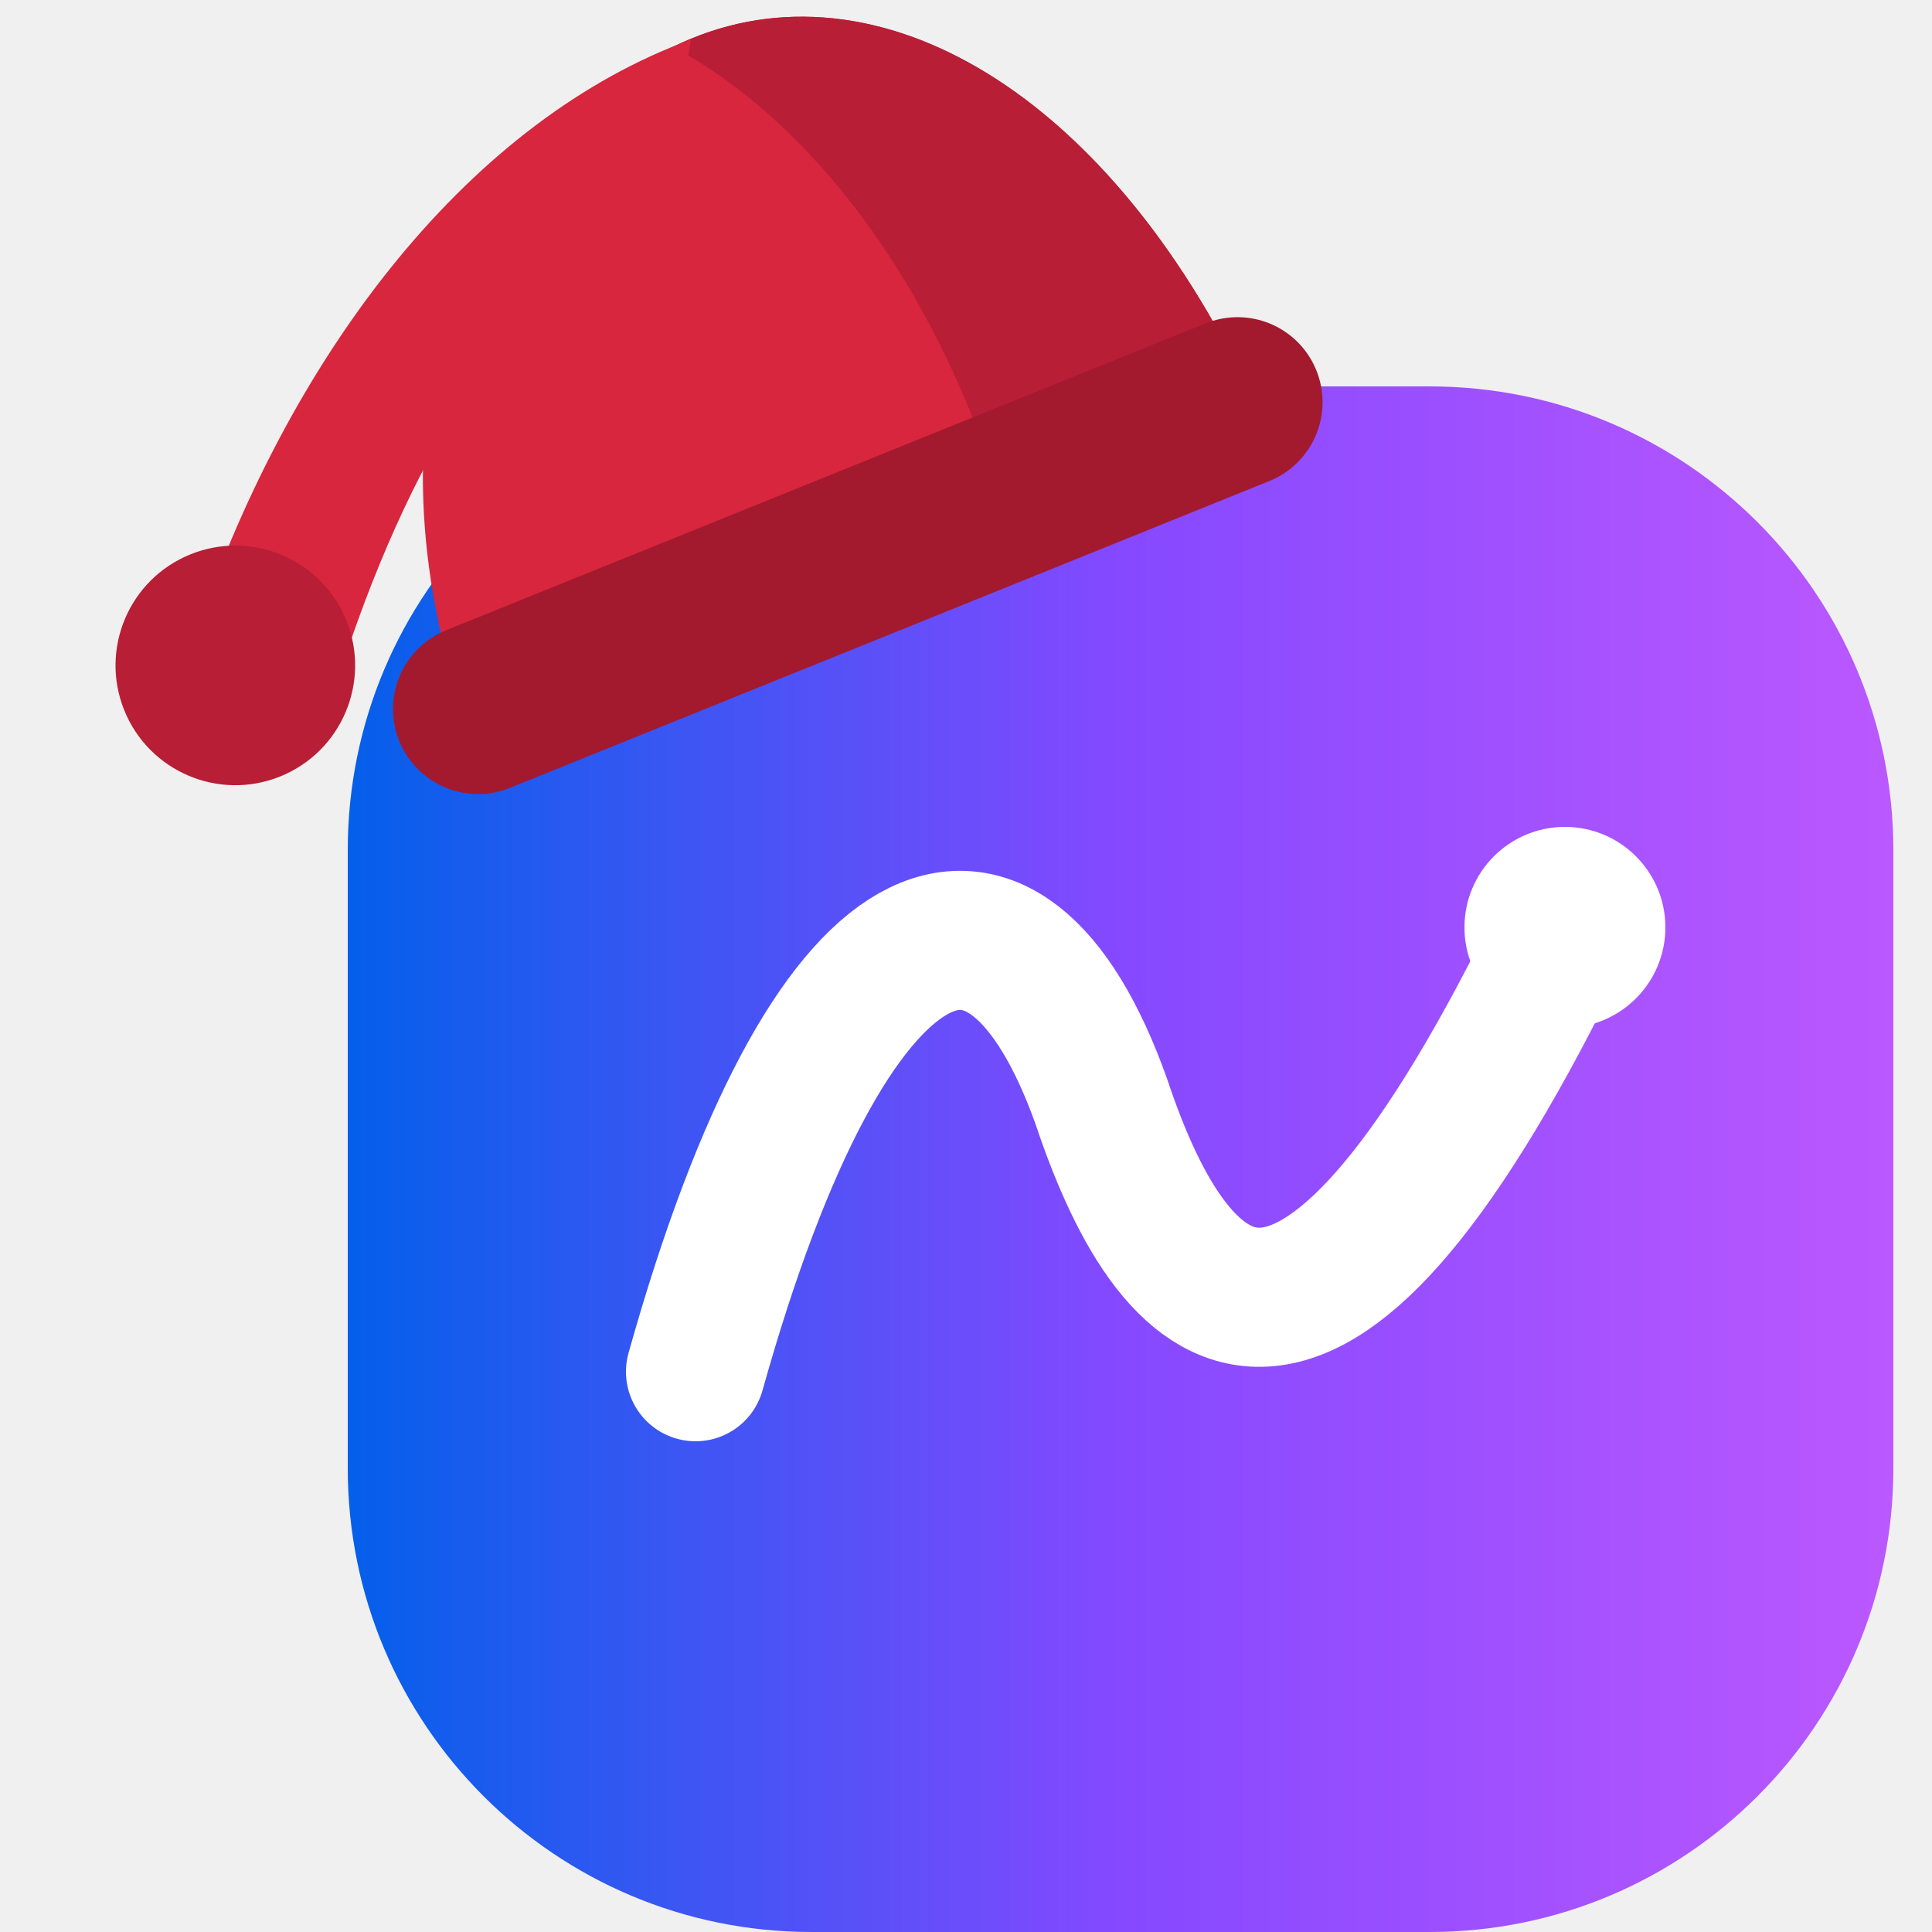
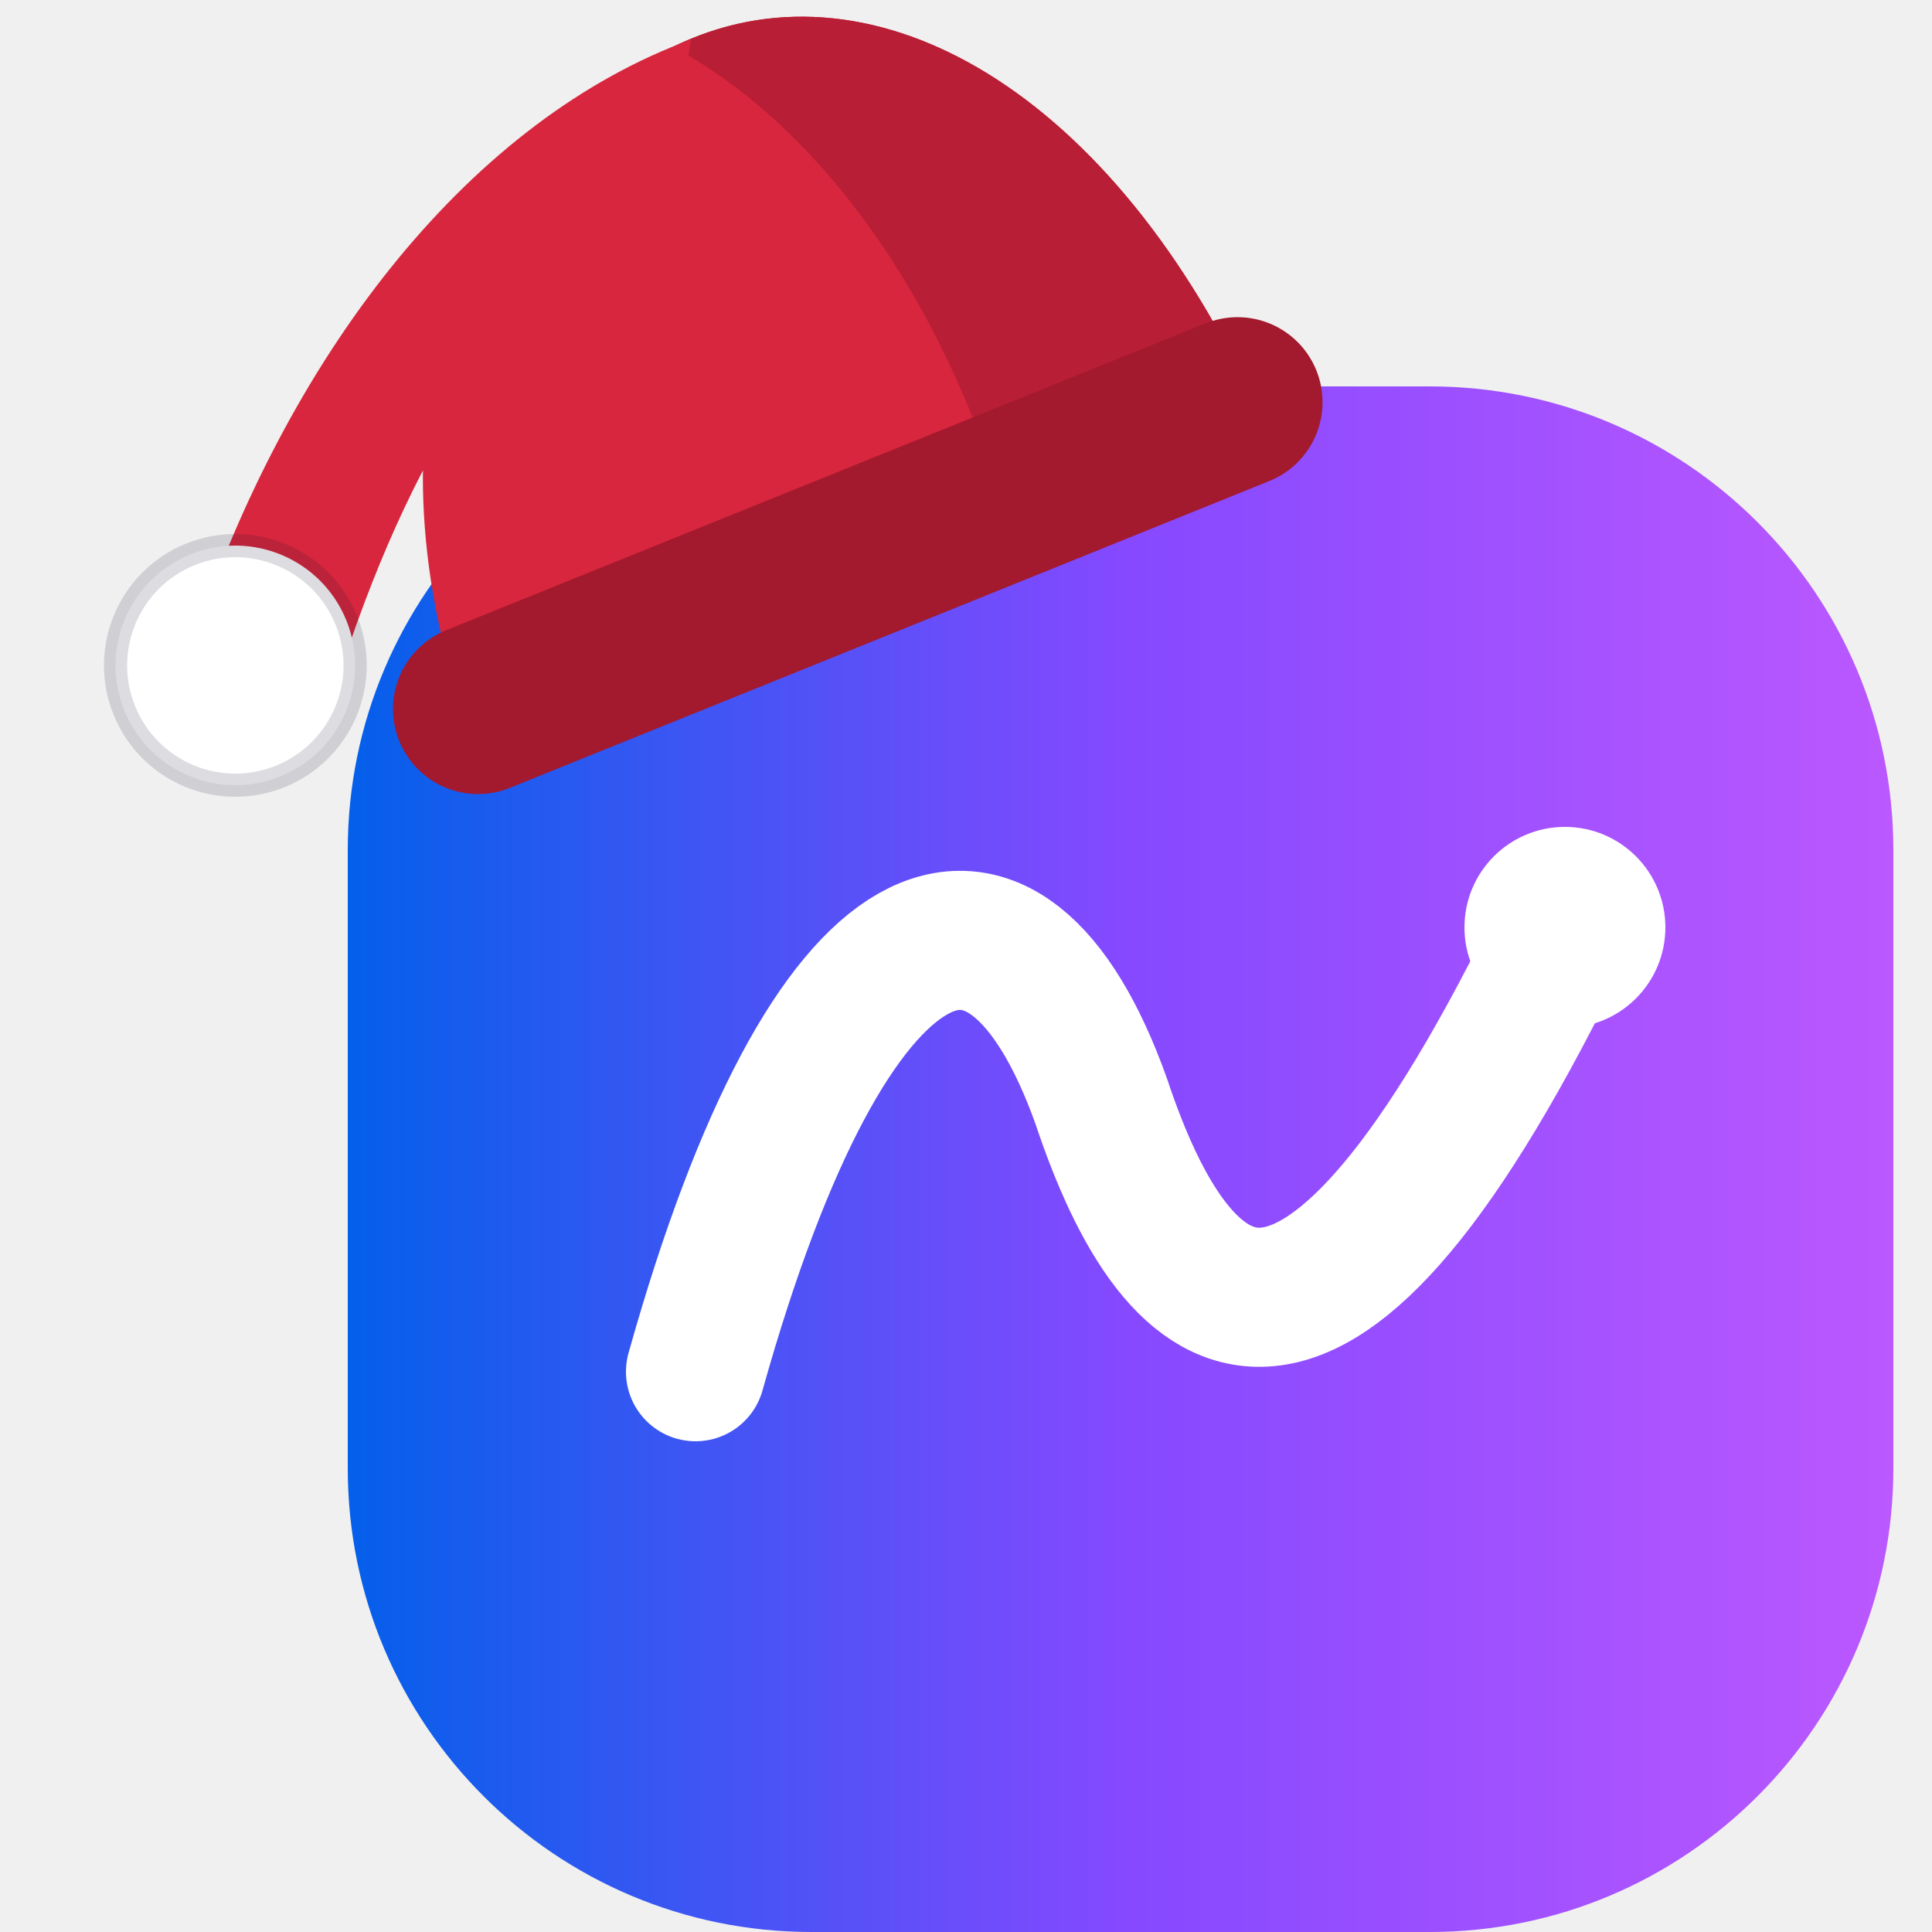
<svg xmlns="http://www.w3.org/2000/svg" viewBox="-9 -10 50 50">
  <defs>
    <linearGradient id="g" gradientUnits="userSpaceOnUse" x1="0" x2="40" y1="0" y2="0">
      <stop offset="0" stop-color="#045FEA" />
      <stop offset=".5" stop-color="#8549FF" />
      <stop offset="1" stop-color="#BB58FF" />
    </linearGradient>
  </defs>
  <rect width="40" height="40" rx="12" fill="url(#g)" />
  <path d="M9 25.5C12.5 13 17 11.5 19.5 18.5C21.5 24.5 25 27.5 31.5 14" fill="none" stroke="#fff" stroke-width="3.6" stroke-linecap="round" />
  <circle cx="31.5" cy="14" r="2.6" fill="#fff" />
  <g transform="translate(3 8.5) rotate(-22)">
    <path d="M0 0C0.5 -8 5 -13.5 11.5 -14C17 -14.4 21.5 -9 22 0Z" fill="#D7263D" />
    <path d="M11.5 -14C17 -14.4 21.5 -9 22 0L15 0C15.5 -6 14 -11 11.5 -14Z" fill="#B81E35" />
    <path d="M12 -14C6 -14.2 -0.5 -10.5 -5.6 -4.6L-2.4 -2.4C1.5 -7 5.5 -9.8 9.8 -10.4Z" fill="#D7263D" />
-     <circle cx="-5" cy="-3.4" r="3.1" fill="#B81E35" />
+     <circle cx="-5" cy="-3.4" r="3.1" fill="#fff" stroke="#1D1933" stroke-opacity=".15" stroke-width=".6" />
    <path d="M0.4 0H21.6" stroke="#A3192E" stroke-width="4.4" stroke-linecap="round" />
  </g>
</svg>
